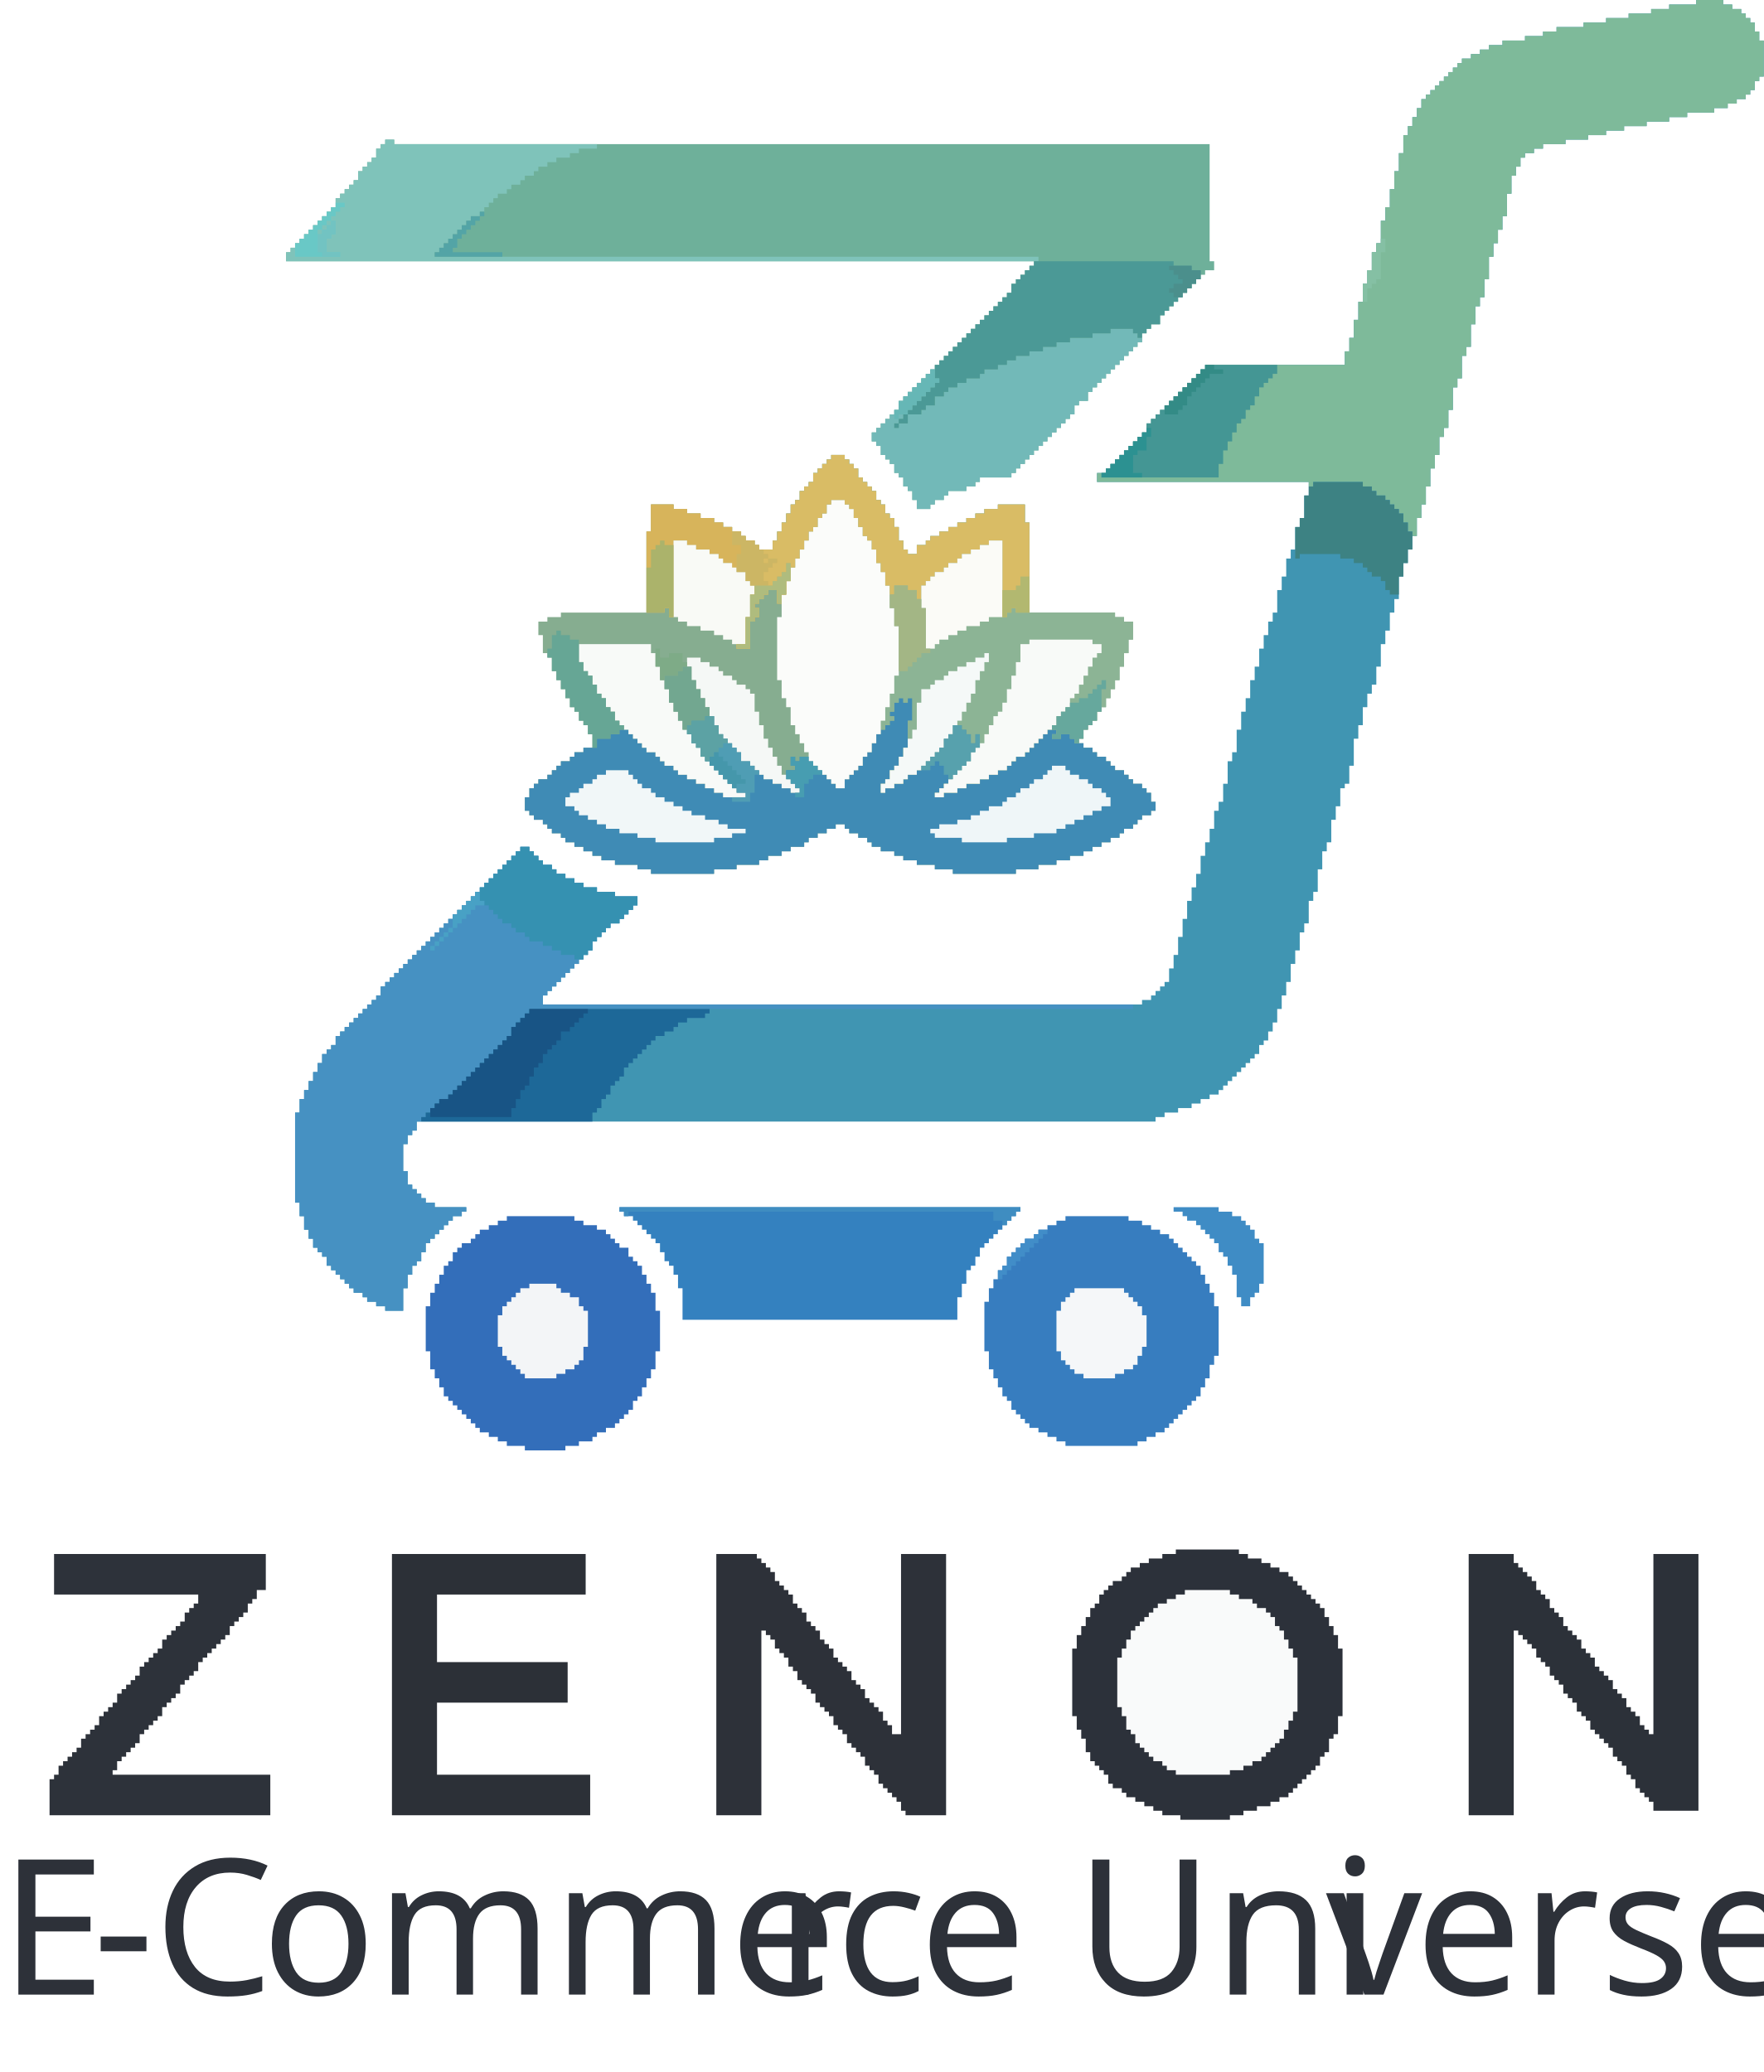
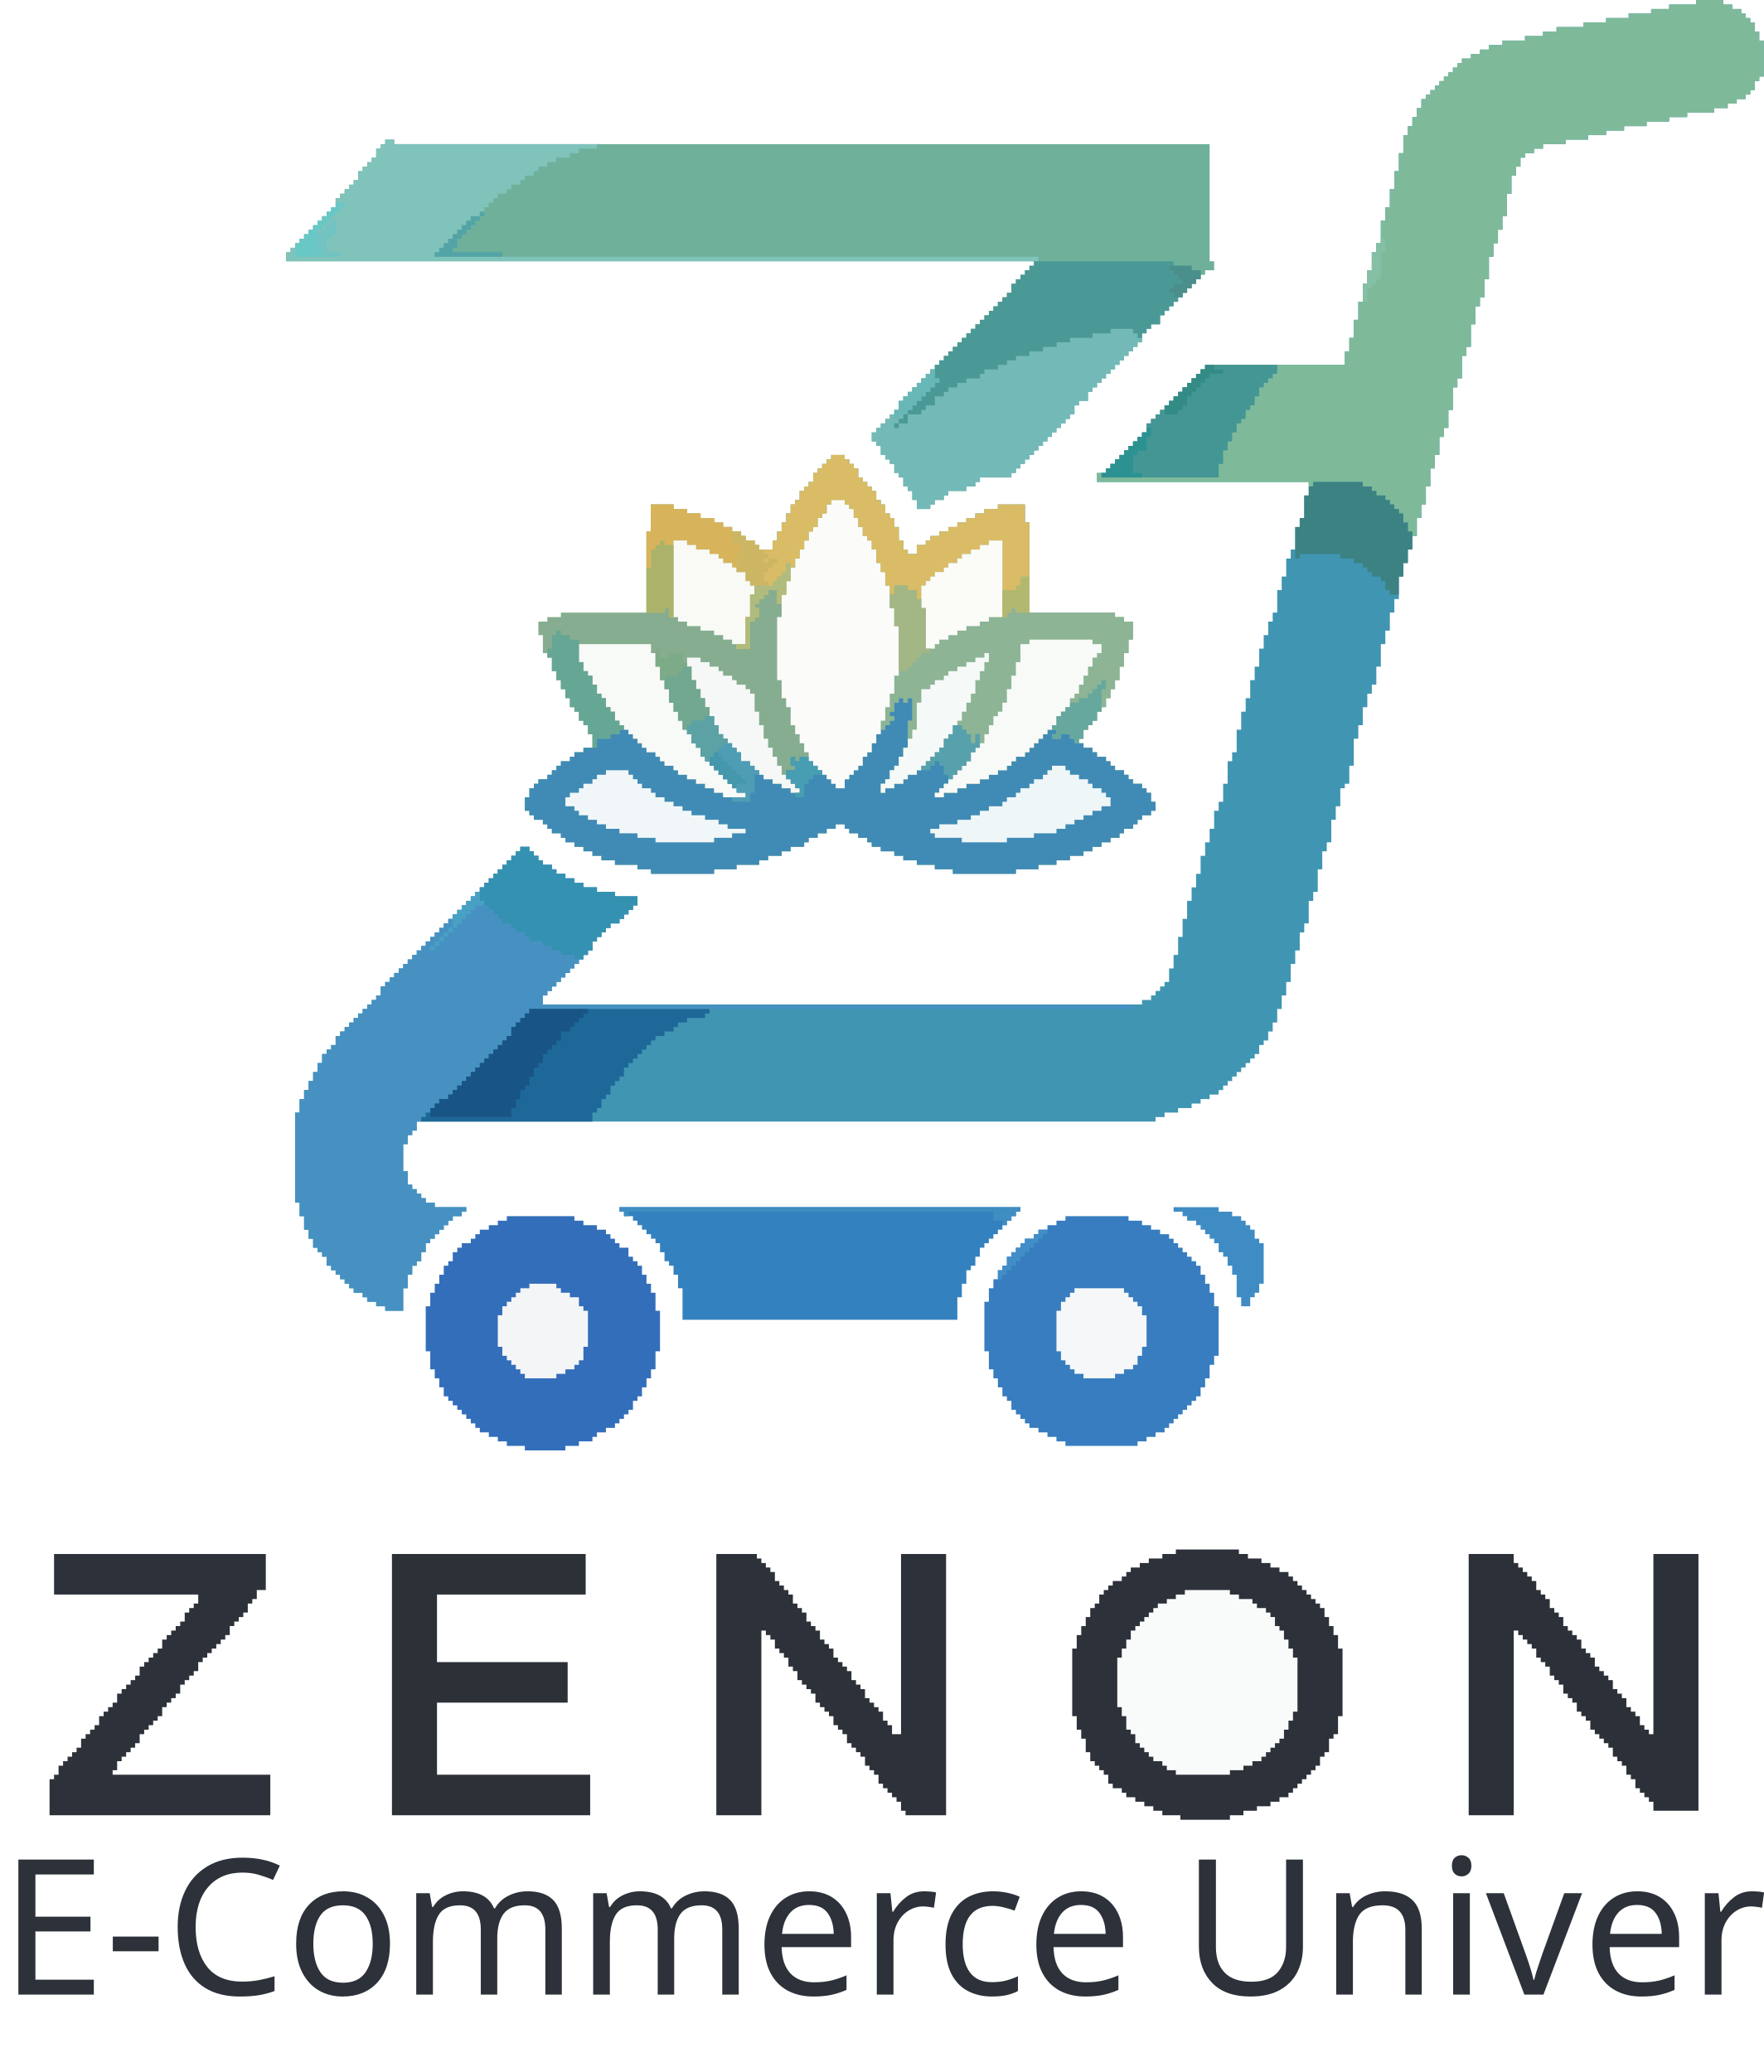
<svg xmlns="http://www.w3.org/2000/svg" id="Layer_1" data-name="Layer 1" viewBox="0 0 391.5 460">
  <defs>
    <style>
      .cls-1 {
        fill: #4f9db4;
      }

      .cls-2 {
        fill: #2c3037;
      }

      .cls-3 {
        fill: #57a1ad;
      }

      .cls-4 {
        fill: #85c0a4;
      }

      .cls-5 {
        fill: #185485;
      }

      .cls-6 {
        fill: #66a89d;
      }

      .cls-7 {
        fill: #3f8bb5;
      }

      .cls-8 {
        fill: #4691c2;
      }

      .cls-9 {
        fill: #3f8cc5;
      }

      .cls-10 {
        fill: #d9bc65;
      }

      .cls-11 {
        fill: #7eba9a;
      }

      .cls-12 {
        fill: #5ca2a4;
      }

      .cls-13 {
        fill: #2c9191;
      }

      .cls-14 {
        fill: #f8faf8;
      }

      .cls-15 {
        fill: #4b8f8c;
      }

      .cls-16 {
        fill: #7eab87;
      }

      .cls-17 {
        fill: #4597ab;
      }

      .cls-18 {
        fill: #d7b45b;
      }

      .cls-19 {
        fill: #7fc3ba;
      }

      .cls-20 {
        fill: #4095b2;
      }

      .cls-21 {
        fill: #abb36b;
      }

      .cls-22 {
        fill: #ccb664;
      }

      .cls-23 {
        fill: #72b9b8;
      }

      .cls-24 {
        fill: #b2b870;
      }

      .cls-25 {
        fill: #86ad90;
      }

      .cls-26 {
        fill: #3481bf;
      }

      .cls-27 {
        fill: #418dc8;
      }

      .cls-28 {
        fill: #449694;
      }

      .cls-29 {
        letter-spacing: 0em;
      }

      .cls-30, .cls-31 {
        fill: #2d3139;
      }

      .cls-32 {
        fill: #72a790;
      }

      .cls-33 {
        fill: #fbfcfa;
      }

      .cls-34 {
        fill: #2c3139;
      }

      .cls-35 {
        fill: #a3b685;
      }

      .cls-36 {
        fill: #48a1c5;
      }

      .cls-37 {
        fill: #338b86;
      }

      .cls-38 {
        fill: #f5f8f6;
      }

      .cls-39 {
        fill: #69c8c6;
      }

      .cls-40 {
        fill: #53a4a6;
      }

      .cls-41 {
        fill: #2d323a;
      }

      .cls-42 {
        letter-spacing: .01em;
      }

      .cls-43 {
        fill: #f9faf6;
      }

      .cls-44 {
        fill: #336eba;
      }

      .cls-45 {
        fill: #479db1;
      }

      .cls-46 {
        fill: #f1f7f8;
      }

      .cls-47 {
        fill: #f5f7f9;
      }

      .cls-31 {
        font-family: MyriadPro-Regular, 'Myriad Pro';
        font-size: 42px;
      }

      .cls-48 {
        fill: #72c3c2;
      }

      .cls-49 {
        fill: #66a695;
      }

      .cls-50 {
        fill: #3591b1;
      }

      .cls-51 {
        fill: #2c313a;
      }

      .cls-52 {
        fill: #f5f9f8;
      }

      .cls-53 {
        fill: #afbc7e;
      }

      .cls-54 {
        fill: #3f8dc1;
      }

      .cls-55 {
        letter-spacing: 0em;
      }

      .cls-56 {
        fill: #377dbf;
      }

      .cls-57 {
        letter-spacing: -.01em;
      }

      .cls-58 {
        fill: #eff6f8;
      }

      .cls-59 {
        fill: #6eb09a;
      }

      .cls-60 {
        fill: #fbfbf7;
      }

      .cls-61 {
        fill: #4b9996;
      }

      .cls-62 {
        fill: #8cb495;
      }

      .cls-63 {
        fill: #f9fafa;
      }

      .cls-64 {
        fill: #3d8283;
      }

      .cls-65 {
        fill: #1d6898;
      }

      .cls-66 {
        fill: #f3f5f7;
      }

      .cls-67 {
        fill: #66b7b6;
      }
    </style>
  </defs>
  <path class="cls-20" d="M376.5,0h6v1h2v1h2v1h1v1h1v1h1v2h1v2h1v8h-1v1h-1v2h-1v1h-1v1h-2v1h-2v1h-3v1h-6v1h-4v1h-5v1h-5v1h-4v1h-4v1h-5v1h-5v1h-2v1h-2v1h-1v2h-1v2h-1v4h-1v5h-1v3h-1v3h-1v3h-1v5h-1v4h-1v2h-1v4h-1v5h-1v2h-1v5h-1v2h-1v5h-1v4h-1v2h-1v4h-1v3h-1v4h-1v4h-1v3h-1v4h-1v3h-1v3h-1v3h-1v5h-1v3h-1v4h-1v3h-1v5h-1v4h-1v2h-1v3h-1v4h-1v3h-1v6h-1v4h-1v1h-1v4h-1v3h-1v5h-1v2h-1v4h-1v5h-1v2h-1v5h-1v2h-1v4h-1v3h-1v4h-1v3h-1v3h-1v3h-1v2h-1v2h-1v1h-1v2h-1v1h-1v1h-1v1h-1v1h-1v1h-1v1h-1v1h-1v1h-1v1h-2v1h-2v1h-2v1h-3v1h-3v1h-2v1H92.5v2h-1v1h-1v2h-1v6h1v3h1v1h1v1h1v1h1v1h2v1h7v1h-1v1h-2v1h-1v1h-1v1h-1v1h-1v1h-1v1h-1v2h-1v2h-1v1h-1v2h-1v3h-1v5h-4v-1h-2v-1h-2v-1h-1v-1h-2v-1h-1v-1h-1v-1h-1v-1h-1v-1h-1v-1h-1v-2h-1v-1h-1v-1h-1v-2h-1v-2h-1v-3h-1v-3h-1v-20h1v-3h1v-2h1v-2h1v-2h1v-2h1v-2h1v-1h1v-1h1v-2h1v-1h1v-1h1v-1h1v-1h1v-1h1v-1h1v-1h1v-1h1v-1h1v-2h1v-1h1v-1h1v-1h1v-1h1v-1h1v-1h1v-1h1v-1h1v-1h1v-1h1v-1h1v-1h1v-1h1v-1h1v-1h1v-1h1v-1h1v-1h1v-1h1v-1h1v-1h1v-1h1v-1h1v-1h1v-1h1v-1h1v-1h1v-1h1v-1h1v-1h1v-1h2v1h1v1h1v1h1v1h2v1h1v1h2v1h2v1h2v1h3v1h4v1h5v2h-1v1h-1v1h-1v1h-1v1h-2v1h-1v1h-1v1h-1v1h-1v2h-1v1h-1v1h-1v1h-1v1h-1v1h-1v1h-1v1h-1v1h-1v1h-1v1h-1v2h133v-1h2v-1h1v-1h1v-1h1v-1h1v-3h1v-3h1v-4h1v-4h1v-4h1v-3h1v-3h1v-4h1v-3h1v-3h1v-4h1v-2h1v-4h1v-5h1v-2h1v-5h1v-4h1v-3h1v-4h1v-3h1v-4h1v-3h1v-3h1v-2h1v-5h1v-3h1v-4h1v-2h1v-5h1v-2h1v-5h1v-3h-47v-2h2v-1h1v-1h1v-1h1v-1h1v-1h1v-1h1v-1h1v-1h1v-1h1v-2h1v-1h1v-1h1v-1h1v-1h1v-1h1v-1h1v-1h1v-1h1v-1h1v-1h1v-1h1v-1h1v-1h31v-3h1v-3h1v-4h1v-4h1v-4h1v-3h1v-4h1v-2h1v-5h1v-3h1v-4h1v-4h1v-4h1v-4h1v-2h1v-2h1v-2h1v-2h1v-1h1v-1h1v-1h1v-1h1v-1h1v-1h1v-1h1v-1h1v-1h2v-1h2v-1h2v-1h3v-1h5v-1h4v-1h3v-1h6v-1h5v-1h5v-1h5v-1h4v-1h6V0Z" />
  <path class="cls-25" d="M184.5,101h3v1h1v1h1v1h1v2h1v1h1v1h1v1h1v2h1v1h1v2h1v1h1v2h1v3h1v2h1v1h2v-2h2v-1h1v-1h2v-1h2v-1h2v-1h2v-1h2v-1h2v-1h3v-1h6v4h1v20h19v1h2v1h2v4h-1v3h-1v3h-1v3h-1v2h-1v2h-1v2h-1v1h-1v2h-1v1h-1v1h-1v2h-1v1h1v1h2v1h1v1h2v1h1v1h1v1h2v1h1v1h1v1h2v1h1v1h1v2h1v2h-1v1h-2v1h-1v1h-1v1h-2v1h-1v1h-2v1h-2v1h-2v1h-2v1h-3v1h-3v1h-4v1h-5v1h-14v-1h-4v-1h-4v-1h-3v-1h-2v-1h-3v-1h-2v-1h-1v-1h-2v-1h-2v-1h-1v-1h-2v1h-2v1h-2v1h-2v1h-1v1h-3v1h-2v1h-3v1h-2v1h-5v1h-5v1h-14v-1h-3v-1h-5v-1h-3v-1h-2v-1h-2v-1h-2v-1h-2v-1h-1v-1h-2v-1h-1v-1h-1v-1h-2v-1h-1v-1h-1v-3h1v-2h1v-1h1v-1h2v-1h1v-1h1v-1h1v-1h2v-1h1v-1h2v-1h2v-3h-1v-2h-1v-1h-1v-2h-1v-1h-1v-2h-1v-2h-1v-2h-1v-2h-1v-3h-1v-1h-1v-4h-1v-3h2v-1h3v-1h19v-18h1v-6h5v1h3v1h3v1h3v1h2v1h2v1h2v1h1v1h2v1h1v1h3v-2h1v-2h1v-2h1v-2h1v-2h1v-1h1v-2h1v-1h1v-1h1v-2h1v-1h1v-1h1v-1h1v-1Z" />
  <path class="cls-59" d="M85.5,31h2v1h181v26h1v2h-2v1h-1v1h-1v1h-1v1h-1v1h-1v1h-1v1h-1v1h-1v1h-1v1h-1v2h-2v1h-1v1h-1v2h-1v1h-1v1h-1v1h-1v1h-1v1h-1v1h-1v1h-1v1h-1v1h-1v1h-1v1h-1v2h-2v1h-1v2h-1v1h-1v1h-1v1h-1v1h-1v1h-1v1h-1v1h-1v1h-1v1h-1v1h-1v1h-1v1h-1v1h-1v1h-7v1h-1v1h-2v1h-4v1h-1v1h-2v1h-1v1h-3v-2h-1v-2h-1v-1h-1v-2h-1v-1h-1v-2h-1v-1h-1v-1h-1v-2h-1v-1h-1v-2h1v-1h1v-1h1v-1h1v-1h1v-1h1v-2h1v-1h1v-1h1v-1h1v-1h1v-1h1v-1h1v-1h1v-1h1v-1h1v-1h1v-1h1v-1h1v-1h1v-1h1v-1h1v-1h1v-1h1v-1h1v-1h1v-1h1v-1h1v-1h1v-1h1v-1h1v-2h1v-1h1v-1h1v-1h1v-1h1v-1H63.5v-2h1v-1h1v-1h1v-1h1v-1h1v-1h1v-1h1v-1h1v-1h1v-1h1v-1h1v-2h1v-1h1v-1h1v-1h1v-1h1v-2h1v-1h1v-1h1v-1h1v-2h1v-1h1v-1Z" />
  <path class="cls-11" d="M376.5,0h6v1h2v1h2v1h1v1h1v1h1v2h1v2h1v8h-1v1h-1v2h-1v1h-1v1h-2v1h-2v1h-3v1h-6v1h-4v1h-5v1h-5v1h-4v1h-4v1h-5v1h-5v1h-2v1h-2v1h-1v2h-1v2h-1v4h-1v5h-1v3h-1v3h-1v3h-1v5h-1v4h-1v2h-1v4h-1v5h-1v2h-1v5h-1v2h-1v5h-1v4h-1v2h-1v4h-1v3h-1v4h-1v4h-1v3h-1v4h-1v-1h-1v-2h-1v-2h-1v-1h-1v-1h-1v-1h-1v-1h-2v-1h-1v-1h-2v-1h-11v1h-1v-1h-47v-2h2v-1h1v-1h1v-1h1v-1h1v-1h1v-1h1v-1h1v-1h1v-1h1v-2h1v-1h1v-1h1v-1h1v-1h1v-1h1v-1h1v-1h1v-1h1v-1h1v-1h1v-1h1v-1h1v-1h31v-3h1v-3h1v-4h1v-4h1v-4h1v-3h1v-4h1v-2h1v-5h1v-3h1v-4h1v-4h1v-4h1v-4h1v-2h1v-2h1v-2h1v-2h1v-1h1v-1h1v-1h1v-1h1v-1h1v-1h1v-1h1v-1h1v-1h2v-1h2v-1h2v-1h3v-1h5v-1h4v-1h3v-1h6v-1h5v-1h5v-1h5v-1h4v-1h6V0Z" />
  <path class="cls-8" d="M115.5,188h2v1h1v1h1v1h1v1h2v1h1v1h2v1h2v1h2v1h3v1h4v1h5v2h-1v1h-1v1h-1v1h-1v1h-2v1h-1v1h-1v1h-1v1h-1v2h-1v1h-1v1h-1v1h-1v1h-1v1h-1v1h-1v1h-1v1h-1v1h-1v1h-1v2h131v1H117.5v1h-1v1h-1v1h-1v1h-1v2h-1v1h-1v1h-1v1h-1v1h-1v1h-1v1h-1v1h-1v1h-1v1h-1v1h-1v1h-1v1h-1v1h-1v1h-2v1h-1v1h-1v1h-1v1h-1v1h-1v2h-1v1h-1v2h-1v6h1v3h1v1h1v1h1v1h1v1h2v1h7v1h-1v1h-2v1h-1v1h-1v1h-1v1h-1v1h-1v1h-1v2h-1v2h-1v1h-1v2h-1v3h-1v5h-4v-1h-2v-1h-2v-1h-1v-1h-2v-1h-1v-1h-1v-1h-1v-1h-1v-1h-1v-1h-1v-2h-1v-1h-1v-1h-1v-2h-1v-2h-1v-3h-1v-3h-1v-20h1v-3h1v-2h1v-2h1v-2h1v-2h1v-2h1v-1h1v-1h1v-2h1v-1h1v-1h1v-1h1v-1h1v-1h1v-1h1v-1h1v-1h1v-1h1v-2h1v-1h1v-1h1v-1h1v-1h1v-1h1v-1h1v-1h1v-1h1v-1h1v-1h1v-1h1v-1h1v-1h1v-1h1v-1h1v-1h1v-1h1v-1h1v-1h1v-1h1v-1h1v-1h1v-1h1v-1h1v-1h1v-1h1v-1h1v-1h1v-1h1v-1h1v-1Z" />
  <path class="cls-7" d="M199.5,155h1v1h1v-1h1v5h-1v6h-1v2h-1v2h-1v1h-1v2h-1v1h-1v2h1v-1h2v-1h2v-1h1v-1h2v-1h1v-1h1v-1h1v-1h1v-1h1v-1h1v-2h1v-1h1v-2h2v1h1v1h1v2h1v-2h1v3h-1v1h-1v2h-1v1h-1v1h-1v1h-1v1h-1v1h-1v1h-1v1h-1v1h2v-1h3v-1h2v-1h3v-1h2v-1h2v-1h2v-1h1v-1h1v-1h2v-1h1v-1h1v-1h1v-1h1v-1h1v-1h2v1h-1v1h2v-1h2v1h1v1h2v1h2v1h1v1h2v1h1v1h1v1h2v1h1v1h1v1h2v1h1v1h1v2h1v2h-1v1h-2v1h-1v1h-1v1h-2v1h-1v1h-2v1h-2v1h-2v1h-2v1h-3v1h-3v1h-4v1h-5v1h-14v-1h-4v-1h-4v-1h-3v-1h-2v-1h-3v-1h-2v-1h-1v-1h-2v-1h-2v-1h-1v-1h-2v1h-2v1h-2v1h-2v1h-1v1h-3v1h-2v1h-3v1h-2v1h-5v1h-5v1h-14v-1h-3v-1h-5v-1h-3v-1h-2v-1h-2v-1h-2v-1h-2v-1h-1v-1h-2v-1h-1v-1h-1v-1h-2v-1h-1v-1h-1v-3h1v-2h1v-1h1v-1h2v-1h1v-1h1v-1h1v-1h2v-1h1v-1h2v-1h3v-2h3v-1h2v-1h2v1h1v1h1v1h1v1h1v1h2v1h1v1h1v1h2v1h1v1h2v1h2v1h2v1h2v1h2v1h5v-1h-2v-1h-1v-1h-1v-1h-1v-1h-1v-1h-1v-1h-1v-1h-1v-1h-1v-2h-1v-1h-1v-2h-1v-2h1v-1h3v-1h2v2h1v2h1v1h1v1h1v1h1v1h1v2h2v1h1v1h1v1h1v1h2v1h2v1h2v1h2v-1h-1v-1h-1v-1h-1v-2h2v-1h-1v-2h1v1h1v-1h2v1h1v1h1v1h1v1h1v1h1v1h1v1h2v-2h1v-1h1v-1h1v-1h1v-2h1v-1h1v-2h1v-2h1v-1h1v-1h1v-1h1v-1h-1v-1h1v-2h1v-1Z" />
  <path class="cls-51" d="M261,344h14v1h2v1h3v1h2v1h2v1h2v1h1v1h1v1h1v1h1v1h1v1h1v1h1v1h1v2h1v2h1v2h1v3h1v15h-1v4h-1v1h-1v3h-1v1h-1v2h-1v1h-1v1h-1v1h-1v1h-1v1h-1v1h-1v1h-2v1h-2v1h-3v1h-3v1h-3v1h-11v-1h-4v-1h-2v-1h-2v-1h-2v-1h-2v-1h-1v-1h-2v-1h-1v-2h-1v-1h-1v-1h-1v-1h-1v-2h-1v-3h-1v-2h-1v-3h-1v-15h1v-3h1v-2h1v-2h1v-2h1v-1h1v-2h1v-1h1v-1h1v-1h2v-1h1v-1h1v-1h2v-1h2v-1h3v-1h3v-1Z" />
  <path class="cls-62" d="M184.5,101h3v1h1v1h1v1h1v2h1v1h1v1h1v1h1v2h1v1h1v2h1v1h1v2h1v3h1v2h1v1h2v-2h2v-1h1v-1h2v-1h2v-1h2v-1h2v-1h2v-1h2v-1h3v-1h6v4h1v20h19v1h2v1h2v4h-1v3h-1v3h-1v3h-1v2h-1v2h-1v2h-1v1h-1v2h-1v1h-1v1h-1v2h-1v1h-1v-1h-1v-1h-2v1h-2v-1h1v-1h-2v1h-1v1h-1v1h-1v1h-1v1h-1v1h-2v1h-1v1h-1v1h-2v1h-2v1h-2v1h-3v1h-2v1h-3v1h-2v-1h1v-1h1v-1h1v-1h1v-1h1v-1h1v-1h1v-1h1v-2h1v-1h1v-3h-1v2h-1v-2h-1v-1h-1v-1h-2v2h-1v1h-1v2h-1v1h-1v1h-1v1h-1v1h-1v1h-1v1h-2v1h-1v1h-2v1h-2v1h-1v-2h1v-1h1v-2h1v-1h1v-2h1v-2h1v-6h1v-5h-1v1h-1v-1h-1v1h-1v2h-1v1h1v1h-1v1h-1v1h-1v-2h1v-3h1v-3h1v-4h1v-11h-1v-4h-1v-5h-1v-3h-1v-2h-1v-3h-1v-2h-1v-1h-1v-2h-1v-2h-1v-2h-1v-1h-1v-1h-3v1h-1v2h-1v1h-1v2h-1v1h-1v2h-1v2h-1v2h-1v2h-1v3h-1v3h-1v2h-1v-3h-2v1h-1v1h-1v1h-1v1h1v2h-1v1h-1v6h-3v-1h2v-6h1v-5h1v-2h-1v-1h-1v-2h-2v-1h-1v-1h-2v-1h-1v-1h-2v-1h-3v-1h-2v-1h-3v17h-1v-2h-1v1h-4v-18h1v-6h5v1h3v1h3v1h3v1h2v1h2v1h2v1h1v1h2v1h1v1h3v-2h1v-2h1v-2h1v-2h1v-2h1v-1h1v-2h1v-1h1v-1h1v-2h1v-1h1v-1h1v-1h1v-1Z" />
  <path class="cls-44" d="M112.5,270h15v1h2v1h3v1h2v1h1v1h1v1h1v1h2v2h1v1h1v1h1v2h1v2h1v2h1v4h1v9h-1v4h-1v2h-1v2h-1v2h-1v1h-1v2h-1v1h-1v1h-1v1h-1v1h-2v1h-2v1h-1v1h-3v1h-3v1h-9v-1h-4v-1h-2v-1h-2v-1h-2v-1h-1v-1h-1v-1h-1v-1h-1v-1h-1v-1h-1v-1h-1v-1h-1v-2h-1v-2h-1v-2h-1v-4h-1v-10h1v-3h1v-2h1v-2h1v-2h1v-1h1v-2h1v-1h1v-1h2v-1h1v-1h1v-1h2v-1h2v-1h2v-1Z" />
  <path class="cls-56" d="M236.5,270h14v1h3v1h2v1h2v1h2v1h1v1h1v1h1v1h1v1h1v1h1v1h1v2h1v2h1v2h1v3h1v11h-1v2h-1v3h-1v2h-1v2h-1v1h-1v1h-1v1h-1v1h-1v1h-1v1h-1v1h-1v1h-2v1h-2v1h-2v1h-16v-1h-2v-1h-2v-1h-2v-1h-2v-1h-1v-1h-1v-1h-1v-1h-1v-2h-1v-1h-1v-2h-1v-2h-1v-2h-1v-4h-1v-11h1v-3h1v-2h1v-2h1v-1h1v-2h1v-1h1v-1h1v-1h1v-1h2v-1h1v-1h2v-1h2v-1h2v-1Z" />
  <path class="cls-26" d="M137.5,268h89v1h-1v1h-1v1h-1v1h-1v1h-1v1h-1v1h-1v1h-1v1h-1v2h-1v2h-1v1h-1v3h-1v3h-1v5h-61v-7h-1v-3h-1v-2h-1v-1h-1v-2h-1v-2h-1v-1h-1v-1h-1v-1h-1v-1h-1v-1h-1v-1h-2v-1h-1v-1Z" />
  <path class="cls-30" d="M159,345h9v1h1v1h1v1h1v1h1v2h1v1h1v1h1v1h1v2h1v1h1v1h1v2h1v1h1v1h1v2h1v1h1v1h1v2h1v1h1v1h1v1h1v2h1v1h1v1h1v2h1v1h1v1h1v1h1v2h1v1h1v2h2v-40h10v58h-9v-1h-1v-2h-1v-1h-1v-1h-1v-1h-1v-1h-1v-2h-1v-1h-1v-1h-1v-2h-1v-1h-1v-1h-1v-1h-1v-2h-1v-1h-1v-1h-1v-2h-1v-1h-1v-1h-1v-1h-1v-2h-1v-1h-1v-1h-1v-1h-1v-2h-1v-1h-1v-2h-1v-1h-1v-1h-1v-2h-1v-1h-1v-1h-1v41h-10v-58Z" />
  <path class="cls-34" d="M326,345h10v2h1v1h1v1h1v1h1v1h1v2h1v1h1v1h1v2h1v1h1v1h1v2h1v1h1v1h1v1h1v2h1v1h1v1h1v2h1v1h1v1h1v1h1v2h1v1h1v1h1v2h1v1h1v1h1v2h1v1h1v1h1v-40h10v57h-10v-2h-1v-1h-1v-1h-1v-1h-1v-2h-1v-1h-1v-2h-1v-1h-1v-1h-1v-2h-1v-1h-1v-1h-1v-1h-1v-1h-1v-2h-1v-1h-1v-1h-1v-2h-1v-1h-1v-1h-1v-2h-1v-1h-1v-1h-1v-2h-1v-1h-1v-1h-1v-2h-1v-1h-1v-1h-1v-1h-1v-1h-1v41h-10v-58Z" />
  <path class="cls-2" d="M87,345h43v9h-33v15h29v9h-29v16h34v9h-44v-58Z" />
  <path class="cls-41" d="M12,345h47v8h-2v2h-1v1h-1v2h-1v1h-1v1h-1v1h-1v2h-1v1h-1v1h-1v1h-1v1h-1v1h-1v1h-1v2h-1v1h-1v1h-1v1h-1v2h-1v1h-1v1h-1v1h-1v2h-1v1h-1v1h-1v1h-1v1h-1v2h-1v1h-1v1h-1v1h-1v1h-1v2h-1v1h35v9H11v-8h1v-1h1v-2h1v-1h1v-1h1v-1h1v-1h1v-2h1v-1h1v-1h1v-1h1v-2h1v-1h1v-1h1v-1h1v-2h1v-1h1v-1h1v-1h1v-1h1v-2h1v-1h1v-1h1v-1h1v-1h1v-2h1v-1h1v-1h1v-1h1v-1h1v-2h1v-1h1v-1h1v-2H12v-9Z" />
  <path class="cls-63" d="M263,353h10v1h2v1h3v1h1v1h2v1h1v1h1v2h1v1h1v2h1v2h1v2h1v12h-1v2h-1v2h-1v2h-1v1h-1v1h-1v1h-1v1h-1v1h-2v1h-2v1h-3v1h-12v-1h-2v-1h-1v-1h-2v-1h-1v-1h-1v-1h-1v-1h-1v-2h-1v-1h-1v-3h-1v-2h-1v-11h1v-2h1v-2h1v-2h1v-1h1v-1h1v-1h1v-1h1v-1h1v-1h2v-1h2v-1h2v-1Z" />
  <path class="cls-33" d="M184.5,111h3v1h1v1h1v2h1v2h1v2h1v1h1v2h1v3h1v2h1v3h1v5h1v4h1v11h-1v4h-1v3h-1v3h-1v3h-1v2h-1v2h-1v1h-1v2h-1v1h-1v1h-1v1h-1v2h-2v-1h-1v-1h-1v-1h-1v-1h-1v-1h-1v-1h-1v-2h-1v-2h-1v-2h-1v-2h-1v-4h-1v-2h-1v-4h-1v-14h1v-5h1v-3h1v-3h1v-2h1v-2h1v-2h1v-2h1v-1h1v-2h1v-1h1v-2h1v-1Z" />
  <path class="cls-19" d="M85.5,31h2v1h45v1h-4v1h-2v1h-3v1h-2v1h-2v1h-1v1h-2v1h-1v1h-2v1h-1v1h-2v1h-1v1h-1v1h-1v1h-1v1h-2v1h-1v1h-1v1h-1v1h-1v1h-1v1h-1v1h-1v1h-1v1h134v1H63.5v-2h1v-1h1v-1h1v-1h1v-1h1v-1h1v-1h1v-1h1v-1h1v-1h1v-1h1v-2h1v-1h1v-1h1v-1h1v-1h1v-2h1v-1h1v-1h1v-1h1v-2h1v-1h1v-1Z" />
  <path class="cls-23" d="M246.5,73h5v1h1v1h1v1h-1v1h-1v1h-1v1h-1v1h-1v1h-1v1h-1v1h-1v1h-1v1h-1v1h-1v1h-1v2h-2v1h-1v2h-1v1h-1v1h-1v1h-1v1h-1v1h-1v1h-1v1h-1v1h-1v1h-1v1h-1v1h-1v1h-1v1h-1v1h-7v1h-1v1h-2v1h-4v1h-1v1h-2v1h-1v1h-3v-2h-1v-2h-1v-1h-1v-2h-1v-1h-1v-2h-1v-1h-1v-1h-1v-2h-1v-1h-1v-2h1v-1h1v-1h1v-1h1v-1h1v-1h1v-2h1v-1h1v-1h1v-1h1v-1h1v-1h1v-1h1v-1h1v2h1v1h-1v1h-1v1h-1v1h-1v1h-1v1h-1v1h-1v1h3v-1h1v-1h2v-2h2v-1h1v-1h2v-1h2v-1h3v-1h1v-1h3v-1h2v-1h2v-1h3v-1h3v-1h3v-1h3v-1h5v-1h4v-1ZM200.5,92v1h-1v1h2v-2h-1ZM198.5,94v1h1v-1h-1Z" />
  <path class="cls-10" d="M184.5,101h3v1h1v1h1v1h1v2h1v1h1v1h1v1h1v2h1v1h1v2h1v1h1v2h1v3h1v2h1v1h2v-2h2v-1h1v-1h2v-1h2v-1h2v-1h2v-1h2v-1h2v-1h3v-1h6v4h1v20h-3v-1h-1v1h-1v1h-1v-17h-3v1h-2v1h-2v1h-2v1h-1v1h-2v1h-1v1h-2v1h-1v1h-1v1h-1v3h-1v-2h-2v-1h-3v2h-1v-2h-1v-3h-1v-2h-1v-3h-1v-2h-1v-1h-1v-2h-1v-2h-1v-2h-1v-1h-1v-1h-3v1h-1v2h-1v1h-1v2h-1v1h-1v2h-1v2h-1v2h-1v2h-1v3h-1v3h-1v2h-1v-3h-2v1h-1v1h-1v1h-1v1h1v2h-1v1h-1v6h-3v-1h2v-6h1v-5h1v-2h-1v-1h-1v-2h-2v-1h-1v-1h-2v-1h-1v-1h-2v-1h-3v-1h-2v-1h-3v17h-1v-2h-1v1h-4v-18h1v-6h5v1h3v1h3v1h3v1h2v1h2v1h2v1h1v1h2v1h1v1h3v-2h1v-2h1v-2h1v-2h1v-2h1v-1h1v-2h1v-1h1v-1h1v-2h1v-1h1v-1h1v-1h1v-1Z" />
  <path class="cls-65" d="M117.5,224h40v1h-1v1h-4v1h-2v1h-1v1h-2v1h-2v1h-1v1h-1v1h-1v1h-1v1h-1v1h-1v1h-1v2h-1v1h-1v1h-1v2h-1v1h-1v2h-1v1h-1v2h-38v-1h1v-1h1v-1h1v-1h1v-1h2v-1h1v-1h1v-1h1v-1h1v-1h1v-1h1v-1h1v-1h1v-1h1v-1h1v-1h1v-1h1v-1h1v-1h1v-2h1v-1h1v-1h1v-1h1v-1Z" />
  <path class="cls-61" d="M229.5,58h31v1h4v1h2v2h-1v1h-1v1h-1v1h-1v1h-1v1h-1v1h-1v1h-1v1h-1v2h-2v1h-1v1h-1v1h-1v-1h-1v-1h-5v1h-4v1h-5v1h-3v1h-3v1h-3v1h-3v1h-2v1h-2v1h-3v1h-1v1h-3v1h-2v1h-2v1h-1v1h-2v2h-2v1h-1v1h-3v-1h1v-1h1v-1h1v-1h1v-1h1v-1h1v-1h1v-1h-1v-3h1v-1h1v-1h1v-1h1v-1h1v-1h1v-1h1v-1h1v-1h1v-1h1v-1h1v-1h1v-1h1v-1h1v-1h1v-1h1v-1h1v-2h1v-1h1v-1h1v-1h1v-1h1v-1ZM200.5,92h1v2h-2v-1h1v-1ZM198.5,94h1v1h-1v-1Z" />
  <path class="cls-28" d="M267.5,81h16v2h-1v1h-1v1h-1v1h-1v2h-1v2h-1v1h-1v2h-1v1h-1v2h-1v2h-1v2h-1v3h-1v3h-26v-1h1v-1h1v-1h1v-1h1v-1h1v-1h1v-1h1v-1h1v-1h1v-1h1v-2h1v-1h1v-1h1v-1h1v-1h1v-1h1v-1h1v-1h1v-1h1v-1h1v-1h1v-1h1v-1h1v-1Z" />
  <path class="cls-14" d="M228.5,142h14v1h2v2h-1v1h-1v2h-1v2h-1v2h-1v2h-1v1h-1v2h-1v1h-1v1h-1v2h-1v1h-1v1h-1v1h-1v1h-1v1h-1v1h-1v1h-2v1h-1v1h-1v1h-2v1h-2v1h-2v1h-3v1h-2v1h-3v1h-2v-1h1v-1h1v-1h1v-1h1v-1h1v-1h1v-1h1v-1h1v-2h1v-1h1v-1h1v-2h1v-2h1v-2h1v-1h1v-2h1v-3h1v-3h1v-3h1v-4h2v-1Z" />
  <path class="cls-50" d="M115.5,188h2v1h1v1h1v1h1v1h2v1h1v1h2v1h2v1h2v1h3v1h4v1h5v2h-1v1h-1v1h-1v1h-1v1h-2v1h-1v1h-1v1h-1v1h-1v2h-1v1h-1v1h-2v-1h-3v-1h-2v-1h-2v-1h-3v-1h-1v-1h-2v-1h-1v-1h-2v-1h-1v-1h-1v-1h-1v-1h-1v-1h-1v-3h1v-1h1v-1h1v-1h1v-1h1v-1h1v-1h1v-1h1v-1h1v-1Z" />
  <path class="cls-14" d="M128.5,143h16v2h1v3h1v3h1v2h1v3h1v2h1v2h1v2h1v1h1v2h1v1h1v2h1v1h1v1h1v1h1v1h1v1h1v1h1v1h1v1h2v1h-5v-1h-2v-1h-2v-1h-2v-1h-2v-1h-2v-1h-1v-1h-2v-1h-1v-1h-1v-1h-2v-1h-1v-1h-1v-1h-1v-1h-1v-1h-1v-1h-1v-1h-1v-2h-1v-1h-1v-2h-1v-1h-1v-2h-1v-2h-1v-1h-1v-2h-1v-4Z" />
  <path class="cls-64" d="M291.5,107h11v1h2v1h1v1h2v1h1v1h1v1h1v1h1v2h1v2h1v4h-1v3h-1v3h-1v4h-2v-1h-1v-2h-1v-1h-2v-1h-1v-1h-1v-1h-2v-1h-3v-1h-9v1h-1v-7h1v-2h1v-5h1v-2h1v-1Z" />
  <path class="cls-18" d="M144.5,112h5v1h3v1h3v1h3v1h2v1h2v1h2v1h1v1h2v1h1v1h1v1h1v1h2v1h-1v1h-1v1h-1v2h1v1h1v-1h1v-1h1v-1h1v-2h1v4h-1v3h-1v2h-1v-3h-2v1h-1v1h-1v1h-1v1h1v2h-1v1h-1v6h-3v-1h2v-6h1v-5h1v-2h-1v-1h-1v-2h-2v-1h-1v-1h-2v-1h-1v-1h-2v-1h-3v-1h-2v-1h-3v17h-1v-2h-1v1h-4v-18h1v-6ZM169.5,124v1h1v-1h-1Z" />
  <path class="cls-47" d="M238.5,286h11v1h1v1h1v1h1v1h1v2h1v7h-1v2h-1v2h-1v1h-2v1h-2v1h-7v-1h-2v-1h-1v-1h-1v-1h-1v-2h-1v-9h1v-2h1v-1h1v-1h1v-1Z" />
  <path class="cls-5" d="M117.5,224h13v1h-1v1h-1v1h-1v1h-1v1h-2v2h-1v1h-1v1h-1v1h-1v2h-1v1h-1v2h-1v2h-1v1h-1v2h-1v2h-1v2h-18v-2h1v-1h1v-1h2v-1h1v-1h1v-1h1v-1h1v-1h1v-1h1v-1h1v-1h1v-1h1v-1h1v-1h1v-1h1v-1h1v-1h1v-2h1v-1h1v-1h1v-1h1v-1Z" />
  <path class="cls-66" d="M117.5,285h6v1h1v1h2v1h2v2h1v1h1v8h-1v3h-1v1h-1v1h-2v1h-2v1h-7v-1h-1v-1h-1v-1h-1v-1h-1v-1h-1v-2h-1v-7h1v-2h1v-1h1v-1h1v-1h1v-1h2v-1Z" />
  <path class="cls-58" d="M233.5,170h3v1h1v1h2v1h2v1h1v1h2v1h1v1h1v2h-2v1h-2v1h-2v1h-2v1h-2v1h-2v1h-5v1h-6v1h-10v-1h-6v-1h-1v-1h2v-1h4v-1h3v-1h2v-1h2v-1h3v-1h1v-1h2v-1h1v-1h2v-1h1v-1h2v-1h1v-1h1v-1Z" />
  <path class="cls-46" d="M134.5,171h5v1h1v1h1v1h1v1h2v1h1v1h2v1h2v1h2v1h2v1h3v1h3v1h2v1h4v1h-3v1h-4v1h-13v-1h-4v-1h-4v-1h-3v-1h-2v-1h-2v-1h-2v-1h-1v-1h-2v-2h1v-1h2v-1h1v-1h2v-1h1v-1h2v-1Z" />
  <path class="cls-43" d="M149.5,120h3v1h2v1h3v1h2v1h1v1h2v1h1v1h2v2h1v1h1v2h-1v5h-1v6h-3v-1h-2v-1h-2v-1h-3v-1h-3v-1h-2v-1h-1v-17Z" />
  <path class="cls-60" d="M219.5,120h3v17h-3v1h-2v1h-3v1h-2v1h-2v1h-2v1h-1v1h-2v-9h-1v-5h1v-1h1v-1h1v-1h2v-1h1v-1h2v-1h1v-1h2v-1h2v-1h2v-1Z" />
  <path class="cls-38" d="M152.5,146h3v1h2v1h2v1h1v1h2v1h1v1h2v1h1v1h1v4h1v3h1v3h1v2h1v2h1v2h1v2h1v1h1v1h1v1h1v1h-2v-1h-2v-1h-2v-1h-2v-1h-1v-1h-1v-1h-1v-1h-2v-2h-1v-1h-1v-1h-1v-1h-1v-1h-1v-2h-1v-2h-1v-2h-1v-2h-1v-2h-1v-2h-1v-3h-1v-2Z" />
  <path class="cls-52" d="M218.5,145h1v2h-1v2h-1v2h-1v3h-1v2h-1v2h-1v2h-1v1h-1v2h-1v1h-1v2h-1v1h-1v1h-1v1h-1v1h-1v1h-1v1h-2v1h-1v1h-2v1h-2v1h-1v-2h1v-1h1v-2h1v-1h1v-2h1v-2h1v-2h1v-2h1v-6h1v-3h2v-1h1v-1h2v-1h1v-1h2v-1h2v-1h2v-1h2v-1Z" />
  <path class="cls-9" d="M260.5,268h10v1h3v1h2v1h1v1h1v1h1v2h1v1h1v9h-1v2h-1v1h-1v2h-2v-2h-1v-5h-1v-2h-1v-2h-1v-1h-1v-2h-1v-1h-1v-1h-1v-1h-1v-1h-1v-1h-2v-1h-1v-1h-2v-1Z" />
  <path class="cls-49" d="M123.5,140h1v1h2v1h2v5h1v2h1v1h1v2h1v2h1v1h1v2h1v1h1v2h1v1h1v1h-1v1h-2v1h-3v2h-1v-3h-1v-2h-1v-1h-1v-2h-1v-1h-1v-2h-1v-2h-1v-2h-1v-2h-1v-3h-1v-2h1v-3h1v-1Z" />
  <path class="cls-1" d="M156.5,159h2v2h1v2h1v1h1v1h1v1h1v1h1v2h2v1h1v1h1v1h-1v4h-1v2h-4v-1h3v-1h-2v-1h-1v-1h-1v-1h-1v-1h-1v-1h-1v-1h-1v-1h-1v-1h-1v-2h-1v-1h-1v-2h-1v-2h1v-1h3v-1Z" />
  <path class="cls-35" d="M198.5,130h3v1h2v2h1v2h1v9h1v1h-2v1h-1v1h-1v1h-1v1h-2v-10h-1v-4h-1v-3h1v-2Z" />
  <path class="cls-22" d="M162.5,118h2v1h1v1h2v1h1v1h1v1h1v1h2v1h-1v1h-1v1h-1v2h1v1h1v-1h1v-1h1v-1h1v-2h1v4h-1v3h-1v2h-1v-3h-2v1h-1v1h-1v1h-1v1h1v2h-1v1h-1v6h-3v-1h2v-6h1v-5h1v-2h-1v-1h-1v-2h-2v-4h1v-2h-2v-3ZM169.5,124v1h1v-1h-1Z" />
  <path class="cls-54" d="M137.5,268h89v1h-1v1h-1v1h-1v1h-1v-1h-2v-2h-81v1h-1v-1h-1v-1Z" />
  <path class="cls-21" d="M146.5,120h1v1h2v16h-1v-2h-1v1h-4v-10h1v-4h1v-1h1v-1Z" />
  <path class="cls-32" d="M151.5,148h2v3h1v2h1v2h1v2h1v2h-1v1h-3v1h-1v1h-1v-2h-1v-2h-1v-2h-1v-3h-1v-3h3v-1h1v-1Z" />
  <path class="cls-6" d="M244.5,151h1v2h-1v5h-1v2h-1v1h-1v1h-1v2h-1v1h-1v-1h-1v-1h-2v1h-2v-1h1v-1h-1v-1h1v-2h1v-1h1v-1h1v-1h2v-1h2v-1h1v-1h1v-1h1v-1Z" />
  <path class="cls-3" d="M211.5,161h2v1h1v1h1v2h1v-2h1v3h-1v1h-1v2h-1v1h-1v1h-1v1h-1v1h-1v-1h-1v-2h-1v-1h-1v1h-1v1h-2v-1h1v-1h1v-1h1v-1h1v-1h1v-2h1v-1h1v-2Z" />
  <path class="cls-39" d="M74.5,45h2v1h-1v1h-1v1h-1v1h1v3h-1v1h-1v3h3v1h-10v-3h1v-1h1v-1h1v-1h1v-1h1v-1h1v-1h1v-1h1v-1h1v-1ZM72.5,49v1h1v-1h-1ZM71.5,50v1h1v-1h-1ZM70.5,51v1h1v-1h-1Z" />
  <path class="cls-12" d="M156.5,159h2v2h1v2h1v1h1v1h-1v1h-1v1h-1v1h-1v1h-1v-1h-1v-2h-1v-1h-1v-2h-1v-2h1v-1h3v-1Z" />
  <path class="cls-53" d="M174.5,125h1v4h-1v3h-1v2h-1v-3h-2v1h-1v1h-1v1h-1v1h1v2h-1v1h-1v6h-3v-1h2v-6h1v-5h1v-2h4v-1h1v-1h1v-1h1v-2Z" />
  <path class="cls-13" d="M254.5,95h1v2h-1v3h-2v1h-1v4h2v1h-9v-1h1v-1h1v-1h1v-1h1v-1h1v-1h1v-1h1v-1h1v-1h1v-1h1v-1Z" />
  <path class="cls-24" d="M226.5,128h2v8h-3v-1h-1v1h-1v1h-1v-6h3v-1h1v-2Z" />
  <path class="cls-45" d="M175.5,168h1v1h1v-1h2v1h1v1h1v1h1v1h-2v1h-1v1h-1v3h-2v-1h1v-1h-1v-1h-1v-1h-1v-2h2v-1h-1v-2Z" />
  <path class="cls-37" d="M267.5,81h2v1h2v1h-3v1h-1v1h-1v1h-1v1h-1v1h-1v2h-1v1h-1v1h-3v-2h1v-1h1v-1h1v-1h1v-1h1v-1h1v-1h1v-1h1v-1h1v-1Z" />
  <path class="cls-67" d="M206.5,82h1v2h1v1h-1v1h-1v1h-1v1h-1v1h-1v1h-1v1h-1v1h-2v1h-1v-2h1v-2h1v-1h1v-1h1v-1h1v-1h1v-1h1v-1h1v-1Z" />
  <path class="cls-40" d="M106.5,47h1v1h-1v-1ZM104.5,48h2v1h-1v1h-1v1h-1v1h-1v1h-1v2h-1v1h11v1h-15v-1h1v-1h1v-1h1v-1h1v-1h1v-1h1v-1h1v-1h1v-1Z" />
  <path class="cls-15" d="M259.5,59h5v1h2v2h-1v1h-1v1h-1v1h-1v1h-2v-1h-1v-1h1v-1h2v-1h-1v-1h-1v-1h-1v-1Z" />
  <path class="cls-16" d="M145.5,144h1v2h2v-1h3v2h1v1h-1v1h-1v1h-3v1h-1v-3h-1v-4Z" />
  <path class="cls-27" d="M230.5,273h2v1h-1v1h-1v1h-1v1h-1v1h-1v1h-1v1h-1v1h-1v1h-1v1h-1v1h-1v-2h1v-1h1v-2h1v-1h1v-1h1v-1h1v-1h2v-1h1v-1Z" />
  <path class="cls-4" d="M306.5,53h1v3h-1v6h-1v1h-1v1h-1v3h-1v-4h1v-3h1v-4h1v-2h1v-1Z" />
  <path class="cls-17" d="M158.5,167h1v1h1v1h1v1h1v1h1v1h1v1h1v1h-2v1h-1v-1h-1v-1h-1v-1h-1v-1h-1v-1h-1v-2h1v-1Z" />
  <path class="cls-36" d="M105.5,198h1v2h1v1h-2v1h-1v1h-1v1h-1v1h-1v1h-1v-3h1v-1h1v-1h1v-1h1v-1h1v-1ZM99.5,206h1v1h-1v-1ZM98.5,207h1v1h-1v-1ZM97.5,208h1v1h-1v-1ZM96.5,209h1v1h-1v-1ZM95.5,210h1v1h-1v-1Z" />
  <path class="cls-48" d="M73.5,49h1v3h-1v1h-1v3h3v1h-4v-1h-1v-4h1v-1h1v-1h1v-1Z" />
  <text class="cls-31" transform="translate(0 442.82)">
-     <tspan x="0" y="0">E</tspan>
-     <tspan class="cls-42" x="20.66" y="0">-</tspan>
-     <tspan class="cls-57" x="34.15" y="0">C</tspan>
-     <tspan x="58.04" y="0">omme</tspan>
-     <tspan class="cls-29" x="172.2" y="0">r</tspan>
-     <tspan class="cls-55" x="185.51" y="0">c</tspan>
-     <tspan x="204.08" y="0">e Uni</tspan>
-     <tspan class="cls-29" x="294.33" y="0">v</tspan>
-     <tspan x="314.11" y="0">erse</tspan>
+     <tspan x="0" y="0">E-Commerce Universe</tspan>
  </text>
</svg>
